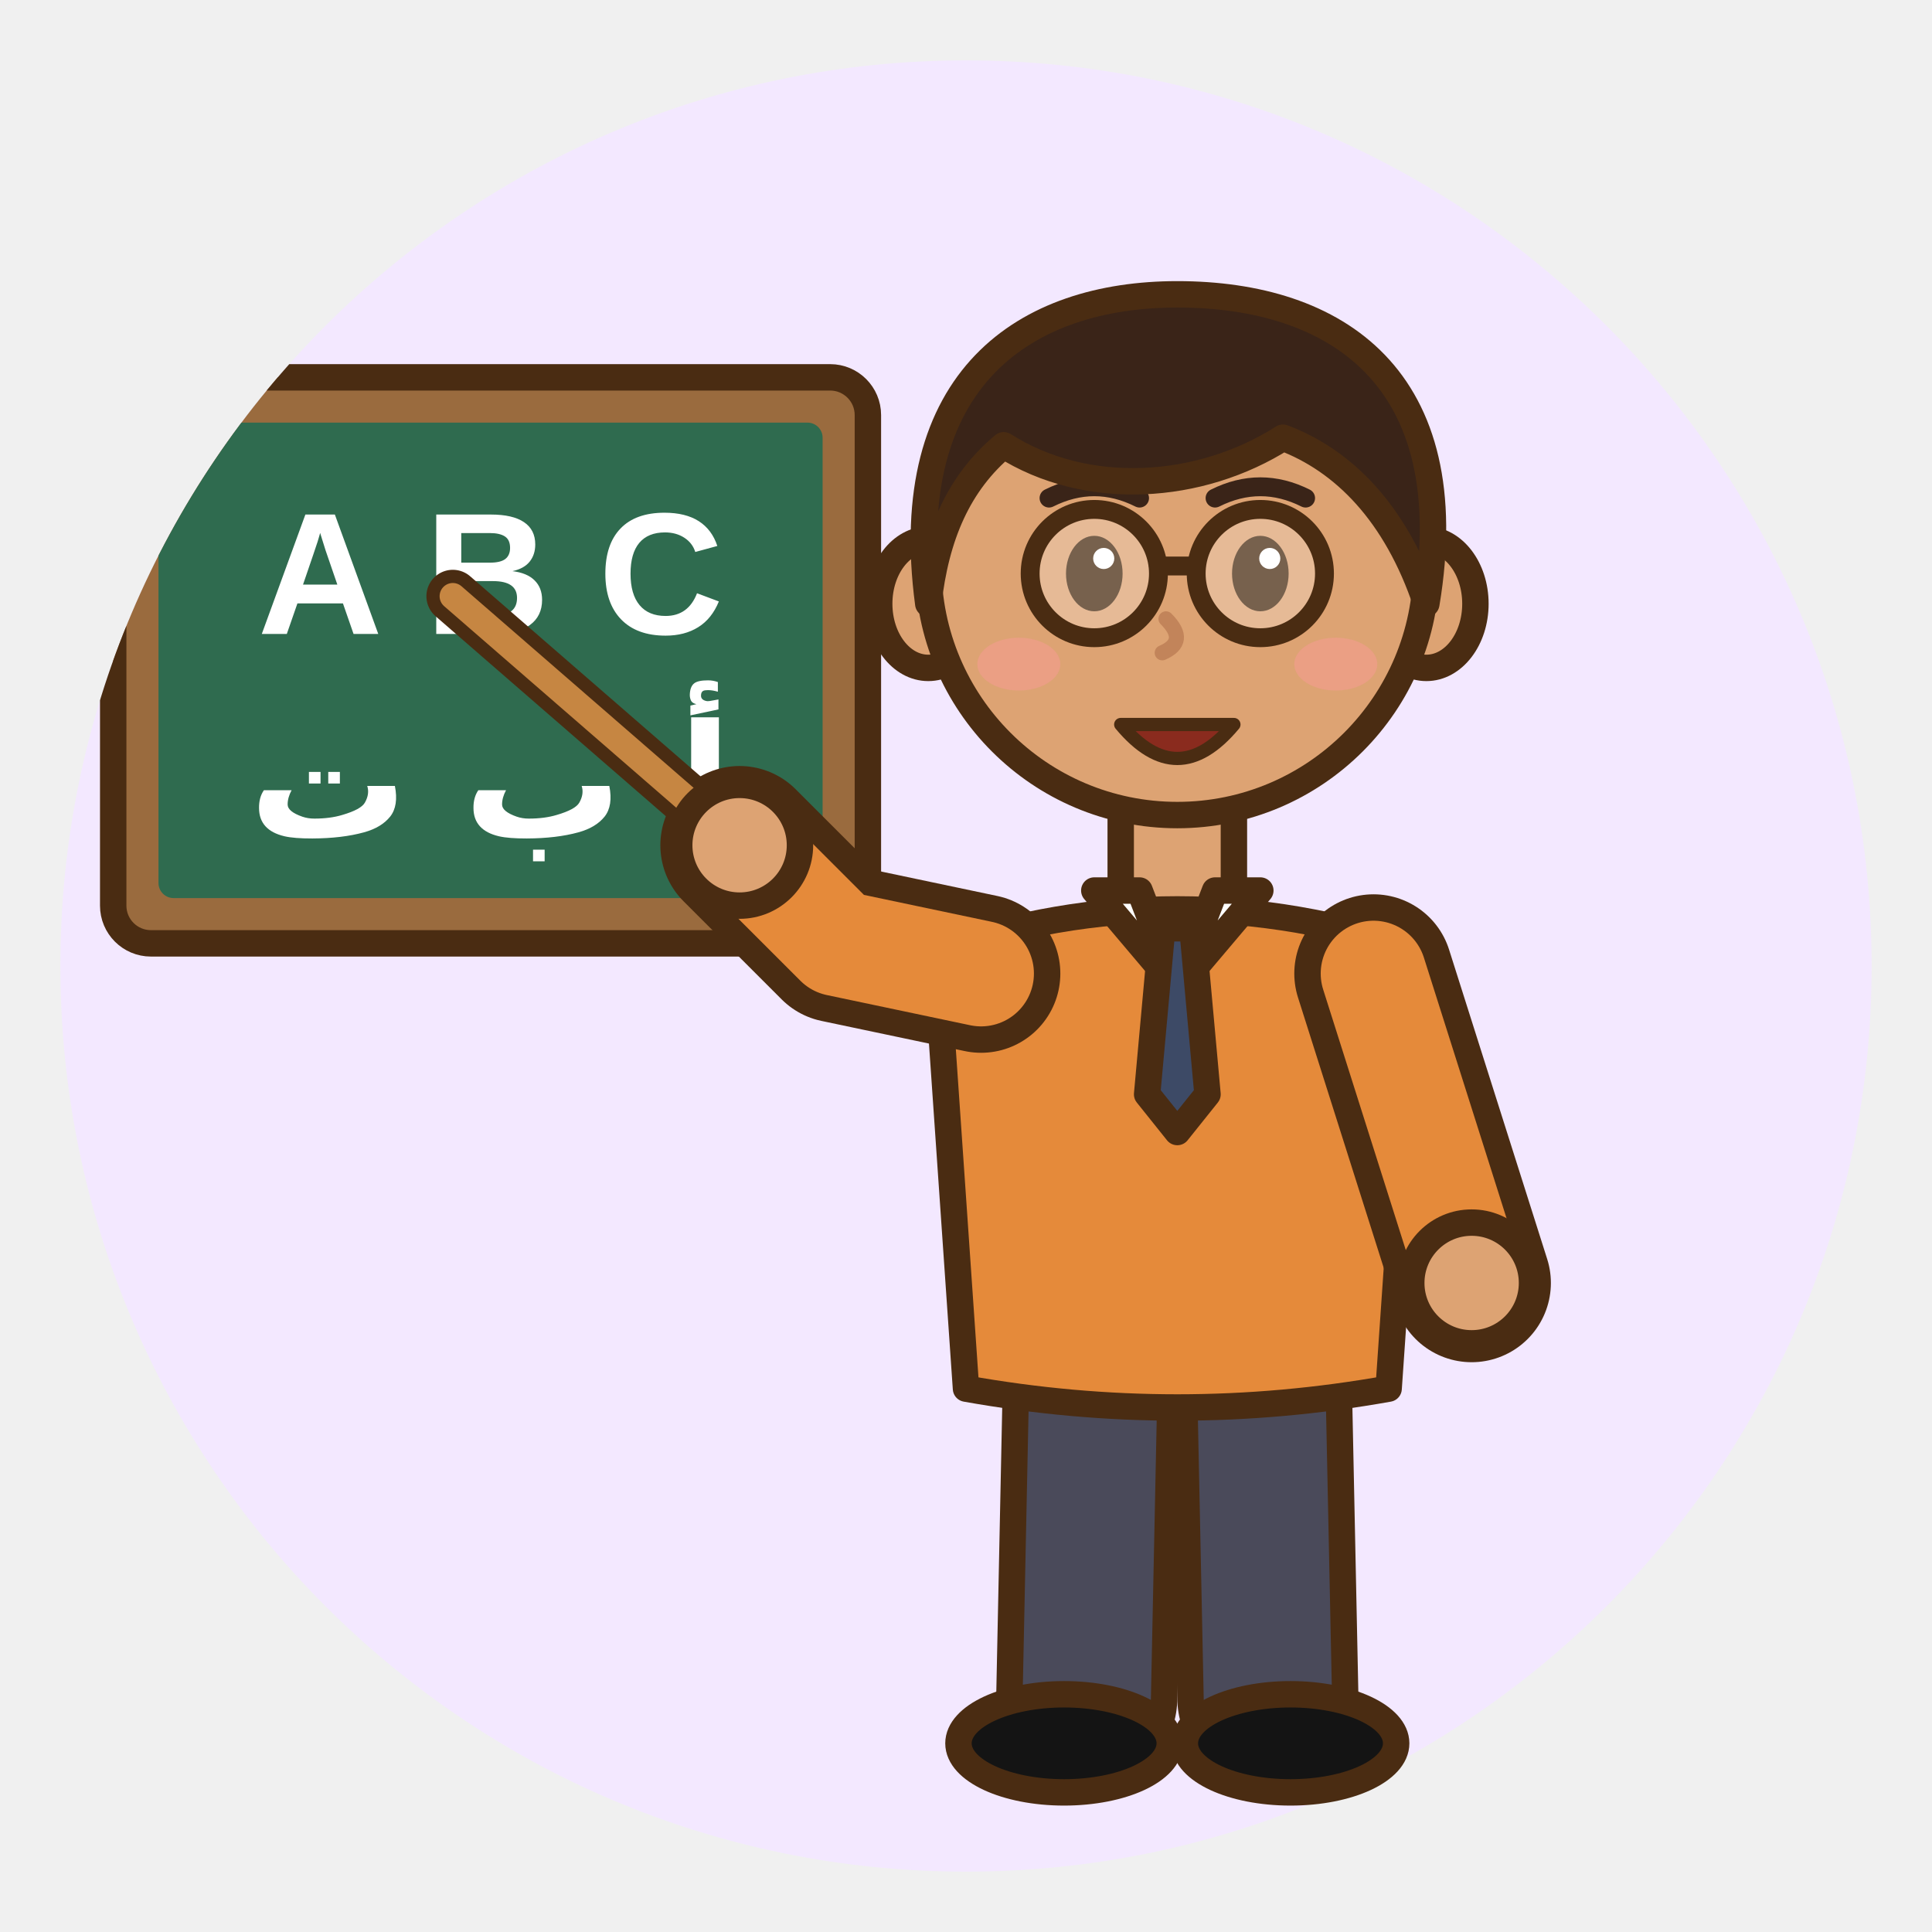
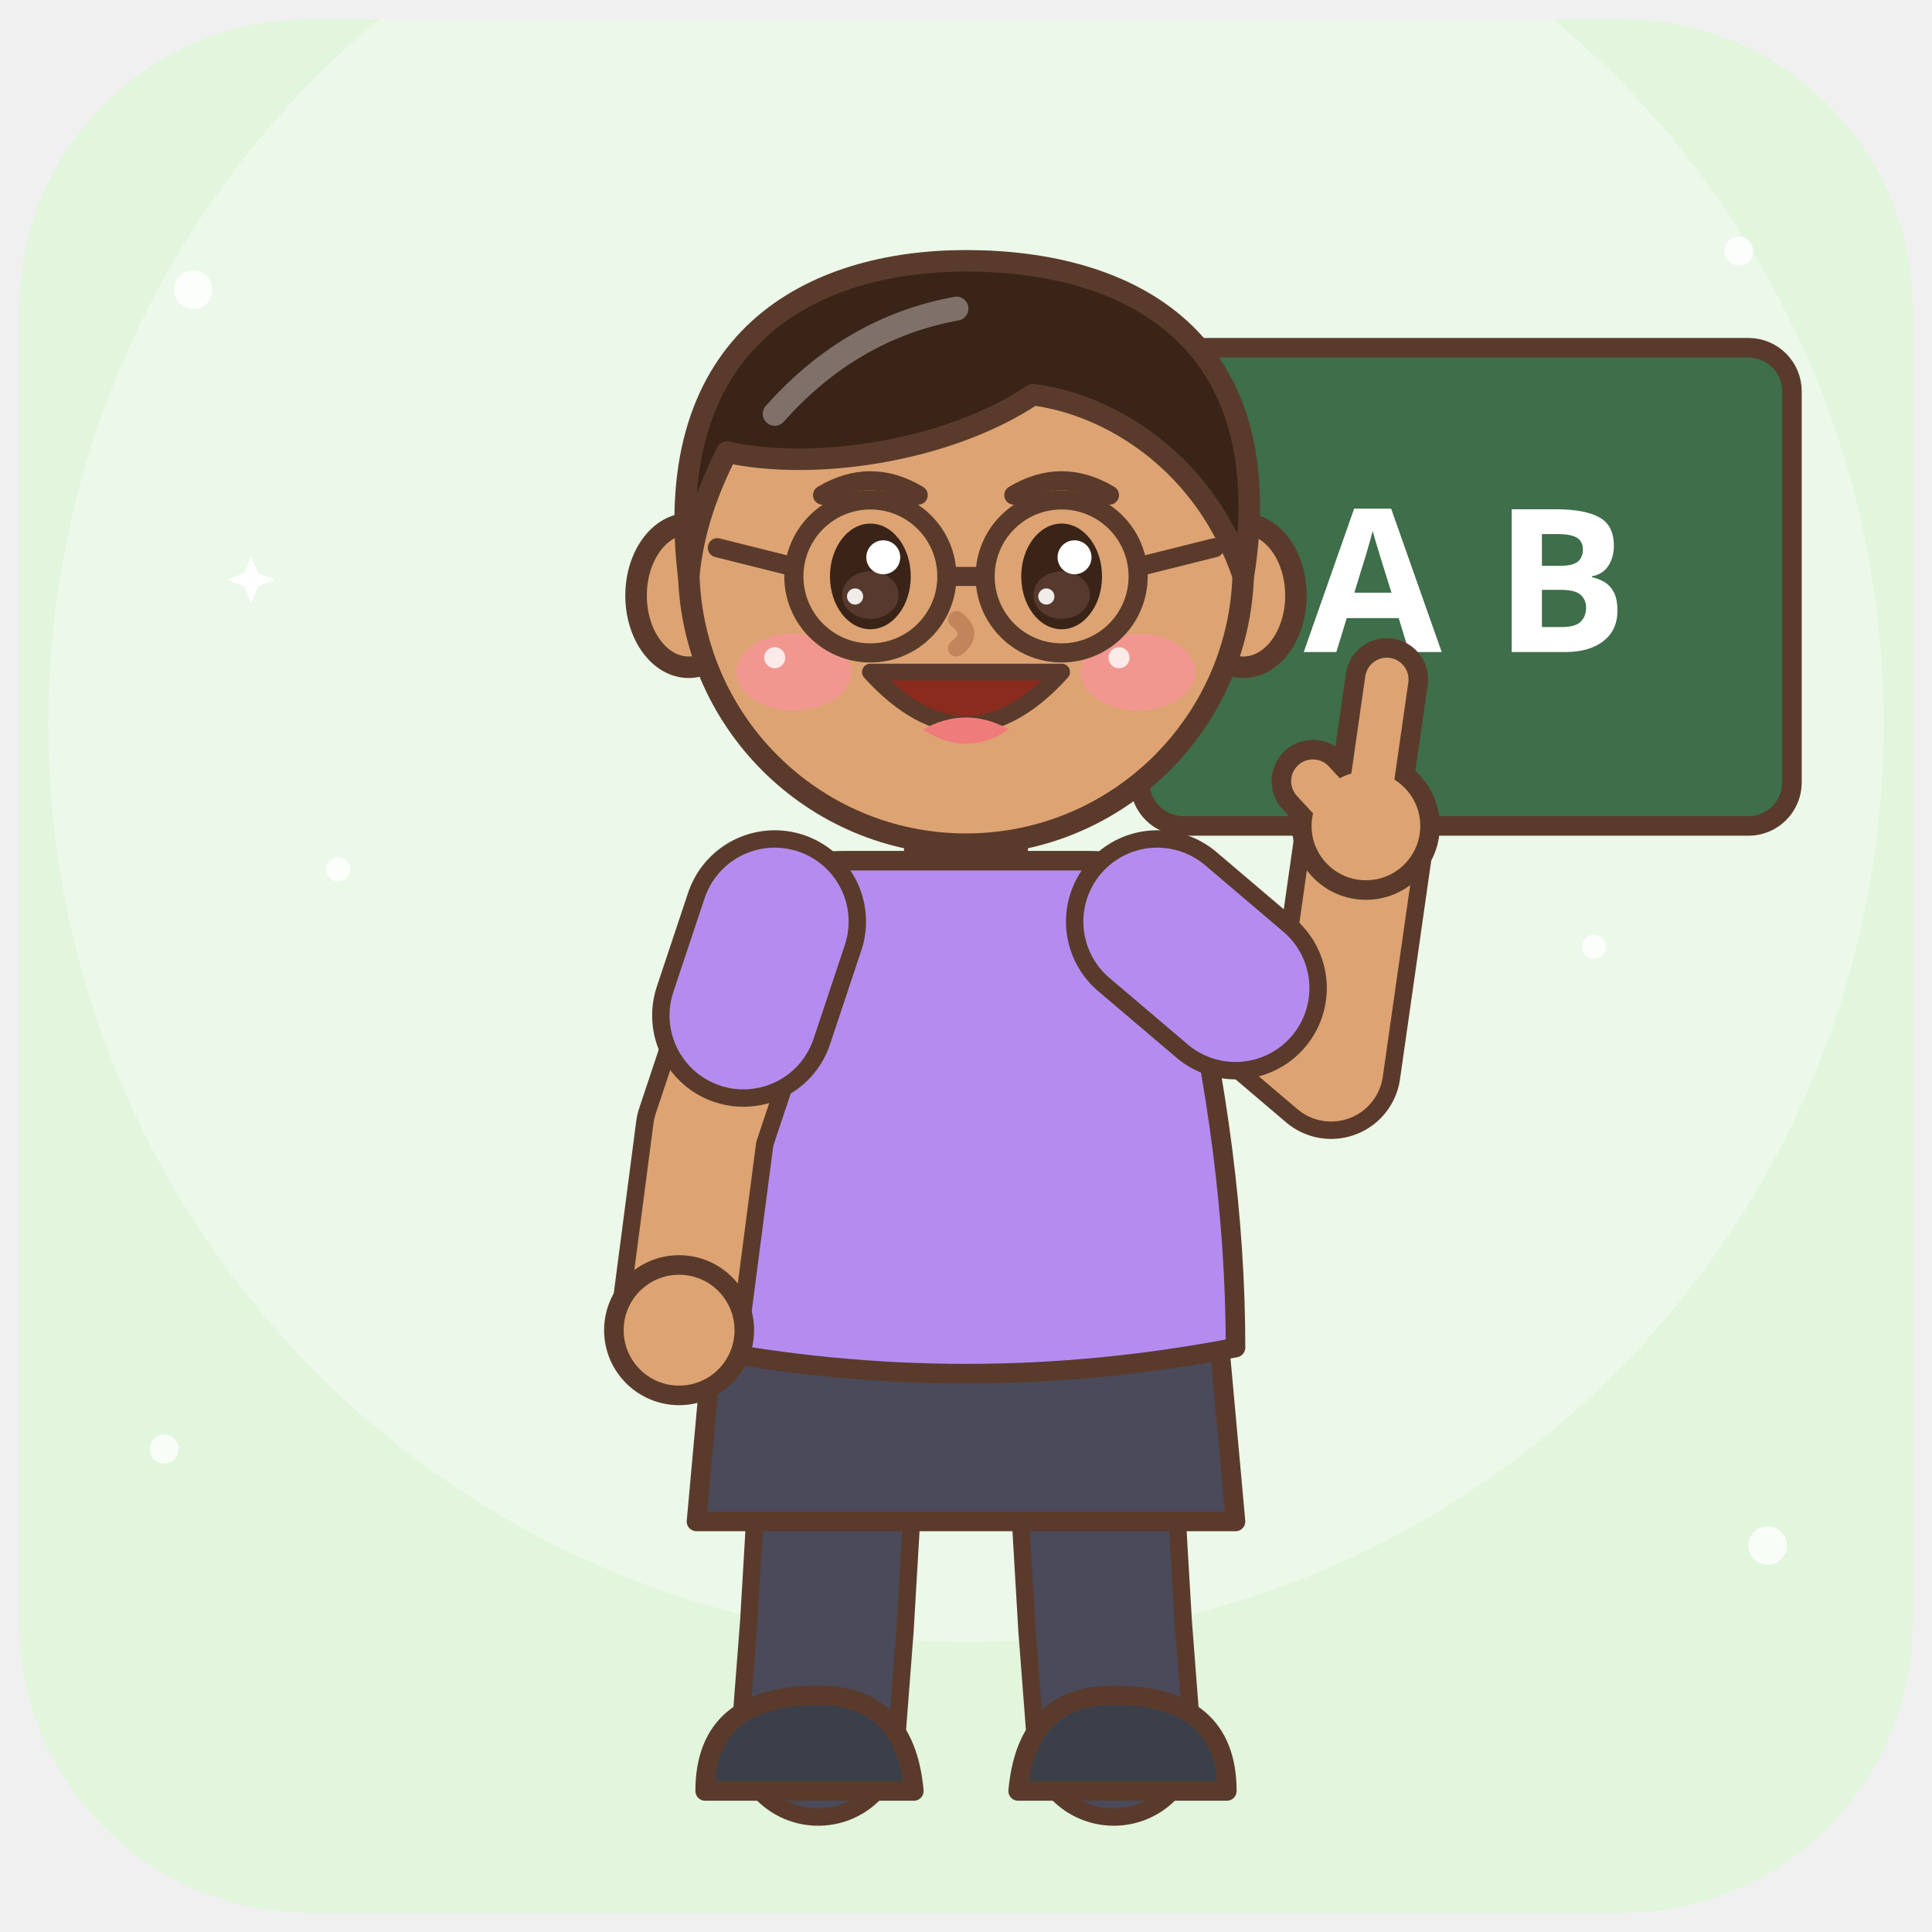
<svg xmlns="http://www.w3.org/2000/svg" viewBox="0 0 512 512">
-   <style>
-     .alive { animation: alive 3.2s ease-in-out infinite; transform-origin: 0 0; }
-     @keyframes alive { 0%,100% { transform: rotate(-1.6deg) translateY(0) } 50% { transform: rotate(1.6deg) translateY(-6px) } }
+   <style>.alive { animation: alive 3.2s ease-in-out infinite; transform-box: view-box; transform-origin: 200px 390px; }
+     @keyframes alive { 0%,100% { transform: rotate(-1.4deg) } 50% { transform: rotate(1.4deg) translateY(-4px) } }
    @media (prefers-reduced-motion: reduce) { * { animation: none !important; } }
  </style>
  <defs>
-     <clipPath id="disc">
-       <circle cx="256" cy="256" r="240" />
+     <clipPath id="tile">
+       <rect x="4" y="4" width="392" height="392" rx="60" />
    </clipPath>
  </defs>
-   <circle cx="256" cy="256" r="240" fill="#F3E8FF" />
-   <g transform="translate(256 480)">
-     <g class="alive">
-       <g transform="translate(-256 -480)">
-         <g clip-path="url(#disc)">
-           <rect x="30" y="100" width="200" height="150" rx="10" fill="#9A6B3E" stroke="#4A2C12" stroke-width="7" stroke-linejoin="round" stroke-linecap="round" />
-           <rect x="42" y="112" width="176" height="126" rx="4" fill="#2F6B4F" />
-           <text x="130" y="168" text-anchor="middle" font-family="Arial, sans-serif" font-weight="700" font-size="46" fill="#fff">A B C</text>
-           <text x="130" y="222" text-anchor="middle" font-family="Arial, sans-serif" font-weight="700" font-size="42" fill="#fff" direction="rtl">أ ب ت</text>
-         </g>
-         <g transform="translate(56 0)">
-           <path d="M234 354 L232 450" fill="none" stroke="#4A2C12" stroke-width="48" stroke-linecap="round" stroke-linejoin="round" />
-           <path d="M234 354 L232 450" fill="none" stroke="#4A4A5A" stroke-width="34" stroke-linecap="round" stroke-linejoin="round" />
-           <path d="M278 354 L280 450" fill="none" stroke="#4A2C12" stroke-width="48" stroke-linecap="round" stroke-linejoin="round" />
-           <path d="M278 354 L280 450" fill="none" stroke="#4A4A5A" stroke-width="34" stroke-linecap="round" stroke-linejoin="round" />
-           <ellipse cx="226" cy="462" rx="28" ry="13" fill="#141414" stroke="#4A2C12" stroke-width="7" stroke-linejoin="round" stroke-linecap="round" />
-           <ellipse cx="286" cy="462" rx="28" ry="13" fill="#141414" stroke="#4A2C12" stroke-width="7" stroke-linejoin="round" stroke-linecap="round" />
-           <rect x="241" y="202" width="30" height="46" rx="8" fill="#DDA373" stroke="#4A2C12" stroke-width="7" stroke-linejoin="round" stroke-linecap="round" />
-           <path d="M192 252 Q256 230 320 252 L312 368 Q256 378 200 368 Z" fill="#E58A3A" stroke="#4A2C12" stroke-width="7" stroke-linejoin="round" stroke-linecap="round" />
-           <path d="M234 236 L256 262 L246 236 Z" fill="#fff" stroke="#4A2C12" stroke-width="7" stroke-linejoin="round" stroke-linecap="round" />
-           <path d="M278 236 L256 262 L266 236 Z" fill="#fff" stroke="#4A2C12" stroke-width="7" stroke-linejoin="round" stroke-linecap="round" />
-           <path d="M252 246 L260 246 L264 290 L256 300 L248 290 Z" fill="#3D4A66" stroke="#4A2C12" stroke-width="7" stroke-linejoin="round" stroke-linecap="round" />
-           <path d="M204 258 L166 250 L140 224" fill="none" stroke="#4A2C12" stroke-width="42" stroke-linecap="round" stroke-linejoin="round" />
-           <path d="M204 258 L166 250 L140 224" fill="none" stroke="#E58A3A" stroke-width="28" stroke-linecap="round" stroke-linejoin="round" />
-           <path d="M308 258 L334 340" fill="none" stroke="#4A2C12" stroke-width="42" stroke-linecap="round" stroke-linejoin="round" />
-           <path d="M308 258 L334 340" fill="none" stroke="#E58A3A" stroke-width="28" stroke-linecap="round" stroke-linejoin="round" />
-           <path d="M140 224 L64 158" fill="none" stroke="#4A2C12" stroke-width="14" stroke-linecap="round" stroke-linejoin="round" />
-           <path d="M140 224 L64 158" fill="none" stroke="#C68642" stroke-width="7" stroke-linecap="round" stroke-linejoin="round" />
-           <circle cx="140" cy="224" r="16" fill="#DDA373" stroke="#4A2C12" stroke-width="7" stroke-linejoin="round" stroke-linecap="round" />
-           <circle cx="334" cy="340" r="16" fill="#DDA373" stroke="#4A2C12" stroke-width="7" stroke-linejoin="round" stroke-linecap="round" />
-           <g transform="translate(256 150) scale(1.000) translate(-256 -150)">
-             <ellipse cx="190" cy="160" rx="13" ry="17" fill="#DDA373" stroke="#4A2C12" stroke-width="7" stroke-linejoin="round" stroke-linecap="round" />
-             <ellipse cx="322" cy="160" rx="13" ry="17" fill="#DDA373" stroke="#4A2C12" stroke-width="7" stroke-linejoin="round" stroke-linecap="round" />
-             <circle cx="256" cy="150" r="66" fill="#DDA373" stroke="#4A2C12" stroke-width="7" stroke-linejoin="round" stroke-linecap="round" />
-             <ellipse cx="234" cy="152" rx="7.5" ry="10" fill="#4A2C12" />
-             <ellipse cx="278" cy="152" rx="7.5" ry="10" fill="#4A2C12" />
-             <circle cx="236.5" cy="148" r="2.8" fill="#fff" />
-             <circle cx="280.5" cy="148" r="2.8" fill="#fff" />
-             <path d="M222 132 q12 -6 24 0" fill="none" stroke="#3A2418" stroke-width="5" stroke-linecap="round" stroke-linejoin="round" />
-             <path d="M266 132 q12 -6 24 0" fill="none" stroke="#3A2418" stroke-width="5" stroke-linecap="round" stroke-linejoin="round" />
-             <ellipse cx="214" cy="176" rx="11" ry="7" fill="#F59A92" opacity="0.55" />
-             <ellipse cx="298" cy="176" rx="11" ry="7" fill="#F59A92" opacity="0.55" />
-             <path d="M253 164 q6 6 -1 9" fill="none" stroke="#C2845A" stroke-width="4" stroke-linecap="round" stroke-linejoin="round" />
-             <path d="M241 192 Q256 210 271 192 Z" fill="#8A2B1E" />
-             <path d="M241 192 Q256 210 271 192 Z" fill="none" stroke="#4A2C12" stroke-width="3.5" stroke-linecap="round" stroke-linejoin="round" />
-             <circle cx="234" cy="152" r="17" fill="#fff" stroke="#4A2C12" stroke-linejoin="round" stroke-linecap="round" fill-opacity="0.25" stroke-width="5" />
-             <circle cx="278" cy="152" r="17" fill="#fff" stroke="#4A2C12" stroke-linejoin="round" stroke-linecap="round" fill-opacity="0.25" stroke-width="5" />
-             <path d="M251 150 L261 150" fill="none" stroke="#4A2C12" stroke-width="5" stroke-linecap="round" stroke-linejoin="round" />
-             <path d="M190 160 C182 100 216 78 256 78 C298 78 332 100 322 160 C314 136 300 122 284 116 C262 130 232 132 210 118 C198 128 192 142 190 160 Z" fill="#3A2418" stroke="#4A2C12" stroke-width="7" stroke-linejoin="round" stroke-linecap="round" />
+   <g transform="scale(1.28)">
+     <g clip-path="url(#tile)">
+       <rect x="4" y="4" width="392" height="392" rx="60" fill="#E2F5DD" />
+       <circle cx="200" cy="150" r="190" fill="#fff" opacity="0.35" />
+       <circle cx="40" cy="60" r="4" fill="#fff" opacity="0.8" />
+       <circle cx="360" cy="52" r="3" fill="#fff" opacity="0.8" />
+       <circle cx="34" cy="300" r="3" fill="#fff" opacity="0.8" />
+       <circle cx="366" cy="320" r="4" fill="#fff" opacity="0.8" />
+       <circle cx="70" cy="180" r="2.5" fill="#fff" opacity="0.8" />
+       <circle cx="330" cy="196" r="2.5" fill="#fff" opacity="0.8" />
+       <path d="M352 97.7 L353.8 102.2 L358.3 104 L353.8 105.8 L352 110.3 L350.2 105.8 L345.7 104 L350.2 102.2 Z" fill="#fff" />
+       <path d="M52 115.1 L53.4 118.6 L56.9 120 L53.4 121.4 L52 124.9 L50.6 121.4 L47.1 120 L50.6 118.6 Z" fill="#fff" />
+       <g class="alive">
+         <g transform="translate(20 18) scale(0.9)">
+           <rect x="240" y="60" width="150" height="110" rx="10" fill="#3E6E4A" stroke="#5A3B2B" stroke-width="4.5" stroke-linejoin="round" stroke-linecap="round" />
+           <text x="315" y="130" text-anchor="middle" font-size="46" font-family="sans-serif" font-weight="700" fill="#fff">A B</text>
+           <g transform="translate(0 0)">
+             <path d="M170 320 L168 354 L166 380" fill="none" stroke="#5A3B2B" stroke-width="40" stroke-linejoin="round" stroke-linecap="round" />
+             <path d="M170 320 L168 354 L166 380" fill="none" stroke="#4A4A5A" stroke-width="32" stroke-linejoin="round" stroke-linecap="round" />
+             <path d="M230 320 L232 354 L234 380" fill="none" stroke="#5A3B2B" stroke-width="40" stroke-linejoin="round" stroke-linecap="round" />
+             <path d="M230 320 L232 354 L234 380" fill="none" stroke="#4A4A5A" stroke-width="32" stroke-linejoin="round" stroke-linecap="round" />
+             <path d="M140 392 Q140 370 166 370 Q186 370 188 392 Z" fill="#3B3F4A" stroke="#5A3B2B" stroke-width="4.5" stroke-linejoin="round" stroke-linecap="round" />
+             <path d="M212 392 Q214 370 234 370 Q260 370 260 392 Z" fill="#3B3F4A" stroke="#5A3B2B" stroke-width="4.5" stroke-linejoin="round" stroke-linecap="round" />
+             <path d="M142 286 L258 286 L262 330 L138 330 Z" fill="#4A4A5A" stroke="#5A3B2B" stroke-width="4.5" stroke-linejoin="round" stroke-linecap="round" />
+             <rect x="188" y="160" width="24" height="30" rx="0" fill="#DDA373" />
+             <path d="M188 160 V190 M212 160 V190" fill="none" stroke="#5A3B2B" stroke-width="4.5" stroke-linejoin="round" stroke-linecap="round" />
+             <path d="M150 196 Q150 178 172 178 L228 178 Q250 178 250 196 Q262 246 262 290 Q200 302 138 290 Q138 246 150 196 Z" fill="#B48CF0" stroke="#5A3B2B" stroke-width="4.5" stroke-linejoin="round" stroke-linecap="round" />
+             <g class="arm-l">
+               <path d="M156 192 L140 240 L134 286" fill="none" stroke="#5A3B2B" stroke-width="32" stroke-linejoin="round" stroke-linecap="round" />
+               <path d="M156 192 L140 240 L134 286" fill="none" stroke="#DDA373" stroke-width="24" stroke-linejoin="round" stroke-linecap="round" />
+               <path d="M156 192 L148.8 213.6" fill="none" stroke="#5A3B2B" stroke-width="42" stroke-linejoin="round" stroke-linecap="round" />
+               <path d="M156 192 L148.8 213.6" fill="none" stroke="#B48CF0" stroke-width="34" stroke-linejoin="round" stroke-linecap="round" />
+               <circle cx="134" cy="286" r="15" fill="#DDA373" stroke="#5A3B2B" stroke-width="4.5" stroke-linejoin="round" stroke-linecap="round" />
+             </g>
+             <g class="arm-r">
+               <path d="M244 192 L284 226 L292 170" fill="none" stroke="#5A3B2B" stroke-width="32" stroke-linejoin="round" stroke-linecap="round" />
+               <path d="M244 192 L284 226 L292 170" fill="none" stroke="#DDA373" stroke-width="24" stroke-linejoin="round" stroke-linecap="round" />
+               <path d="M244 192 L262 207.3" fill="none" stroke="#5A3B2B" stroke-width="42" stroke-linejoin="round" stroke-linecap="round" />
+               <path d="M244 192 L262 207.3" fill="none" stroke="#B48CF0" stroke-width="34" stroke-linejoin="round" stroke-linecap="round" />
+               <path d="M293.1 162.1 L296.8 136.3" fill="none" stroke="#5A3B2B" stroke-width="19" stroke-linejoin="round" stroke-linecap="round" />
+               <path d="M288.2 168.8 L279.8 159.7" fill="none" stroke="#5A3B2B" stroke-width="19" stroke-linejoin="round" stroke-linecap="round" />
+               <circle cx="292" cy="170" r="17" fill="#5A3B2B" />
+               <path d="M293.1 162.1 L296.8 136.3" fill="none" stroke="#DDA373" stroke-width="10" stroke-linejoin="round" stroke-linecap="round" />
+               <path d="M288.2 168.8 L279.8 159.7" fill="none" stroke="#DDA373" stroke-width="10" stroke-linejoin="round" stroke-linecap="round" />
+               <circle cx="292" cy="170" r="12.5" fill="#DDA373" />
+             </g>
+             <g class="head" transform="translate(0 0) rotate(0 200 170)">
+               <g transform="translate(200 172) scale(1.1) translate(-200 -172)">
+                 <ellipse cx="142" cy="122" rx="11" ry="15" fill="#DDA373" stroke="#5A3B2B" stroke-width="4.5" stroke-linejoin="round" stroke-linecap="round" />
+                 <ellipse cx="258" cy="122" rx="11" ry="15" fill="#DDA373" stroke="#5A3B2B" stroke-width="4.5" stroke-linejoin="round" stroke-linecap="round" />
+                 <circle cx="200" cy="116" r="58" fill="#DDA373" stroke="#5A3B2B" stroke-width="4.5" stroke-linejoin="round" stroke-linecap="round" />
+                 <ellipse cx="164" cy="138" rx="12" ry="8" fill="#FF8FA3" opacity="0.6" class="blush" />
+                 <ellipse cx="236" cy="138" rx="12" ry="8" fill="#FF8FA3" opacity="0.6" class="blush" />
+                 <circle cx="160" cy="135" r="2.2" fill="#fff" opacity="0.8" />
+                 <circle cx="232" cy="135" r="2.2" fill="#fff" opacity="0.8" />
+                 <path d="M198 127 q4 3 0 6" fill="none" stroke="#C2845A" stroke-width="3.5" stroke-linejoin="round" stroke-linecap="round" />
+                 <path d="M170 101 q10 -6 20 0" fill="none" stroke="#5A3B2B" stroke-width="4" stroke-linejoin="round" stroke-linecap="round" />
+                 <path d="M210 101 q10 -6 20 0" fill="none" stroke="#5A3B2B" stroke-width="4" stroke-linejoin="round" stroke-linecap="round" />
+                 <ellipse cx="180" cy="118" rx="8.45" ry="11.05" fill="#3A2418" />
+                 <ellipse cx="180" cy="121.9" rx="5.915" ry="4.973" fill="#6B4A3A" opacity="0.6" />
+                 <circle cx="182.7" cy="114" r="3.549" fill="#fff" />
+                 <circle cx="176.8" cy="122.2" r="1.69" fill="#fff" opacity="0.9" />
+                 <ellipse cx="220" cy="118" rx="8.45" ry="11.05" fill="#3A2418" />
+                 <ellipse cx="220" cy="121.9" rx="5.915" ry="4.973" fill="#6B4A3A" opacity="0.6" />
+                 <circle cx="222.7" cy="114" r="3.549" fill="#fff" />
+                 <circle cx="216.8" cy="122.2" r="1.69" fill="#fff" opacity="0.9" />
+                 <path d="M180 138 Q200 160 220 138 Z" fill="#8A2B1E" stroke="#5A3B2B" stroke-width="3.5" stroke-linejoin="round" stroke-linecap="round" />
+                 <path d="M191 150 Q200 145 209 150 Q200 156 191 150 Z" fill="#F07B7B" />
+                 <path d="M142 118 C136 68 168 52 200 52 C234 52 266 68 258 118 C250 94 230 82 214 80 C196 92 168 96 150 92 C146 100 143 108 142 118 Z" fill="#3A2418" stroke="#5A3B2B" stroke-width="4.5" stroke-linejoin="round" stroke-linecap="round" />
+                 <path d="M160 84 Q176 66 198 62" fill="none" stroke="#fff" stroke-width="5" stroke-linejoin="round" stroke-linecap="round" opacity="0.35" />
+                 <circle cx="180" cy="118" r="16" fill="none" stroke="#5A3B2B" stroke-width="4" stroke-linejoin="round" stroke-linecap="round" />
+                 <circle cx="220" cy="118" r="16" fill="none" stroke="#5A3B2B" stroke-width="4" stroke-linejoin="round" stroke-linecap="round" />
+                 <path d="M196 118 h8 M164 116 l-16 -4 M236 116 l16 -4" fill="none" stroke="#5A3B2B" stroke-width="4" stroke-linejoin="round" stroke-linecap="round" />
+               </g>
+             </g>
          </g>
        </g>
      </g>
    </g>
  </g>
</svg>
